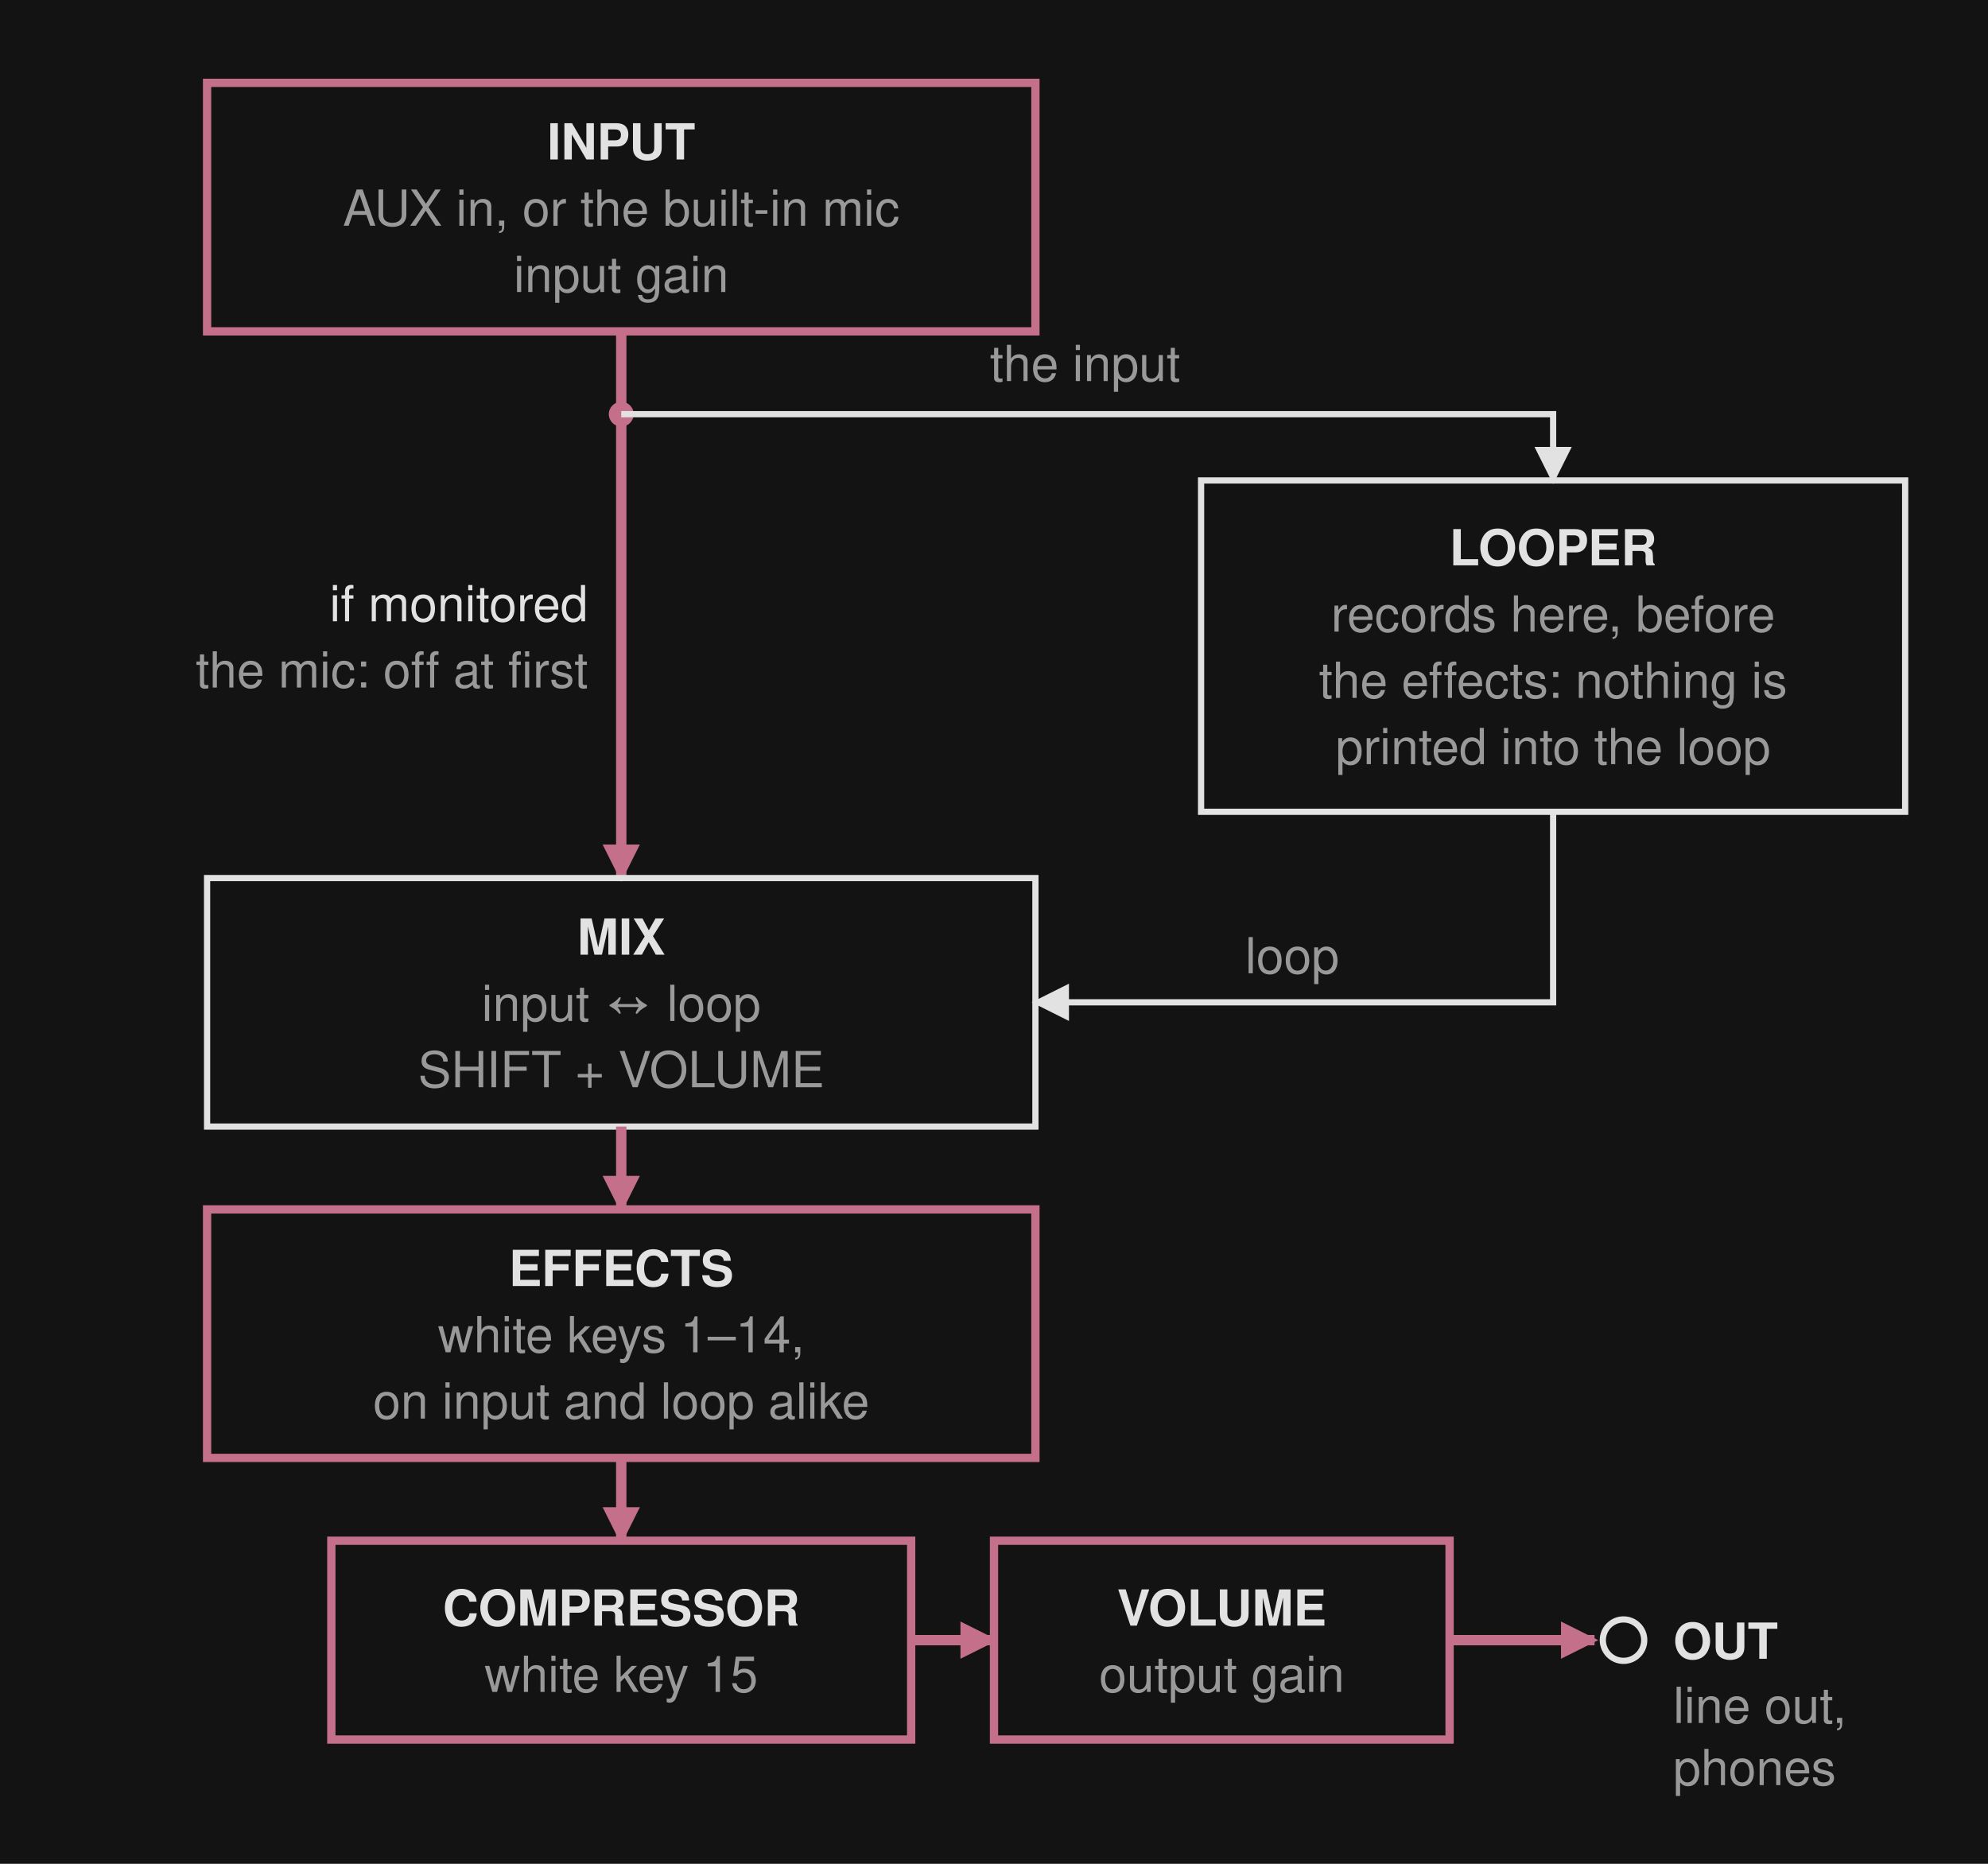
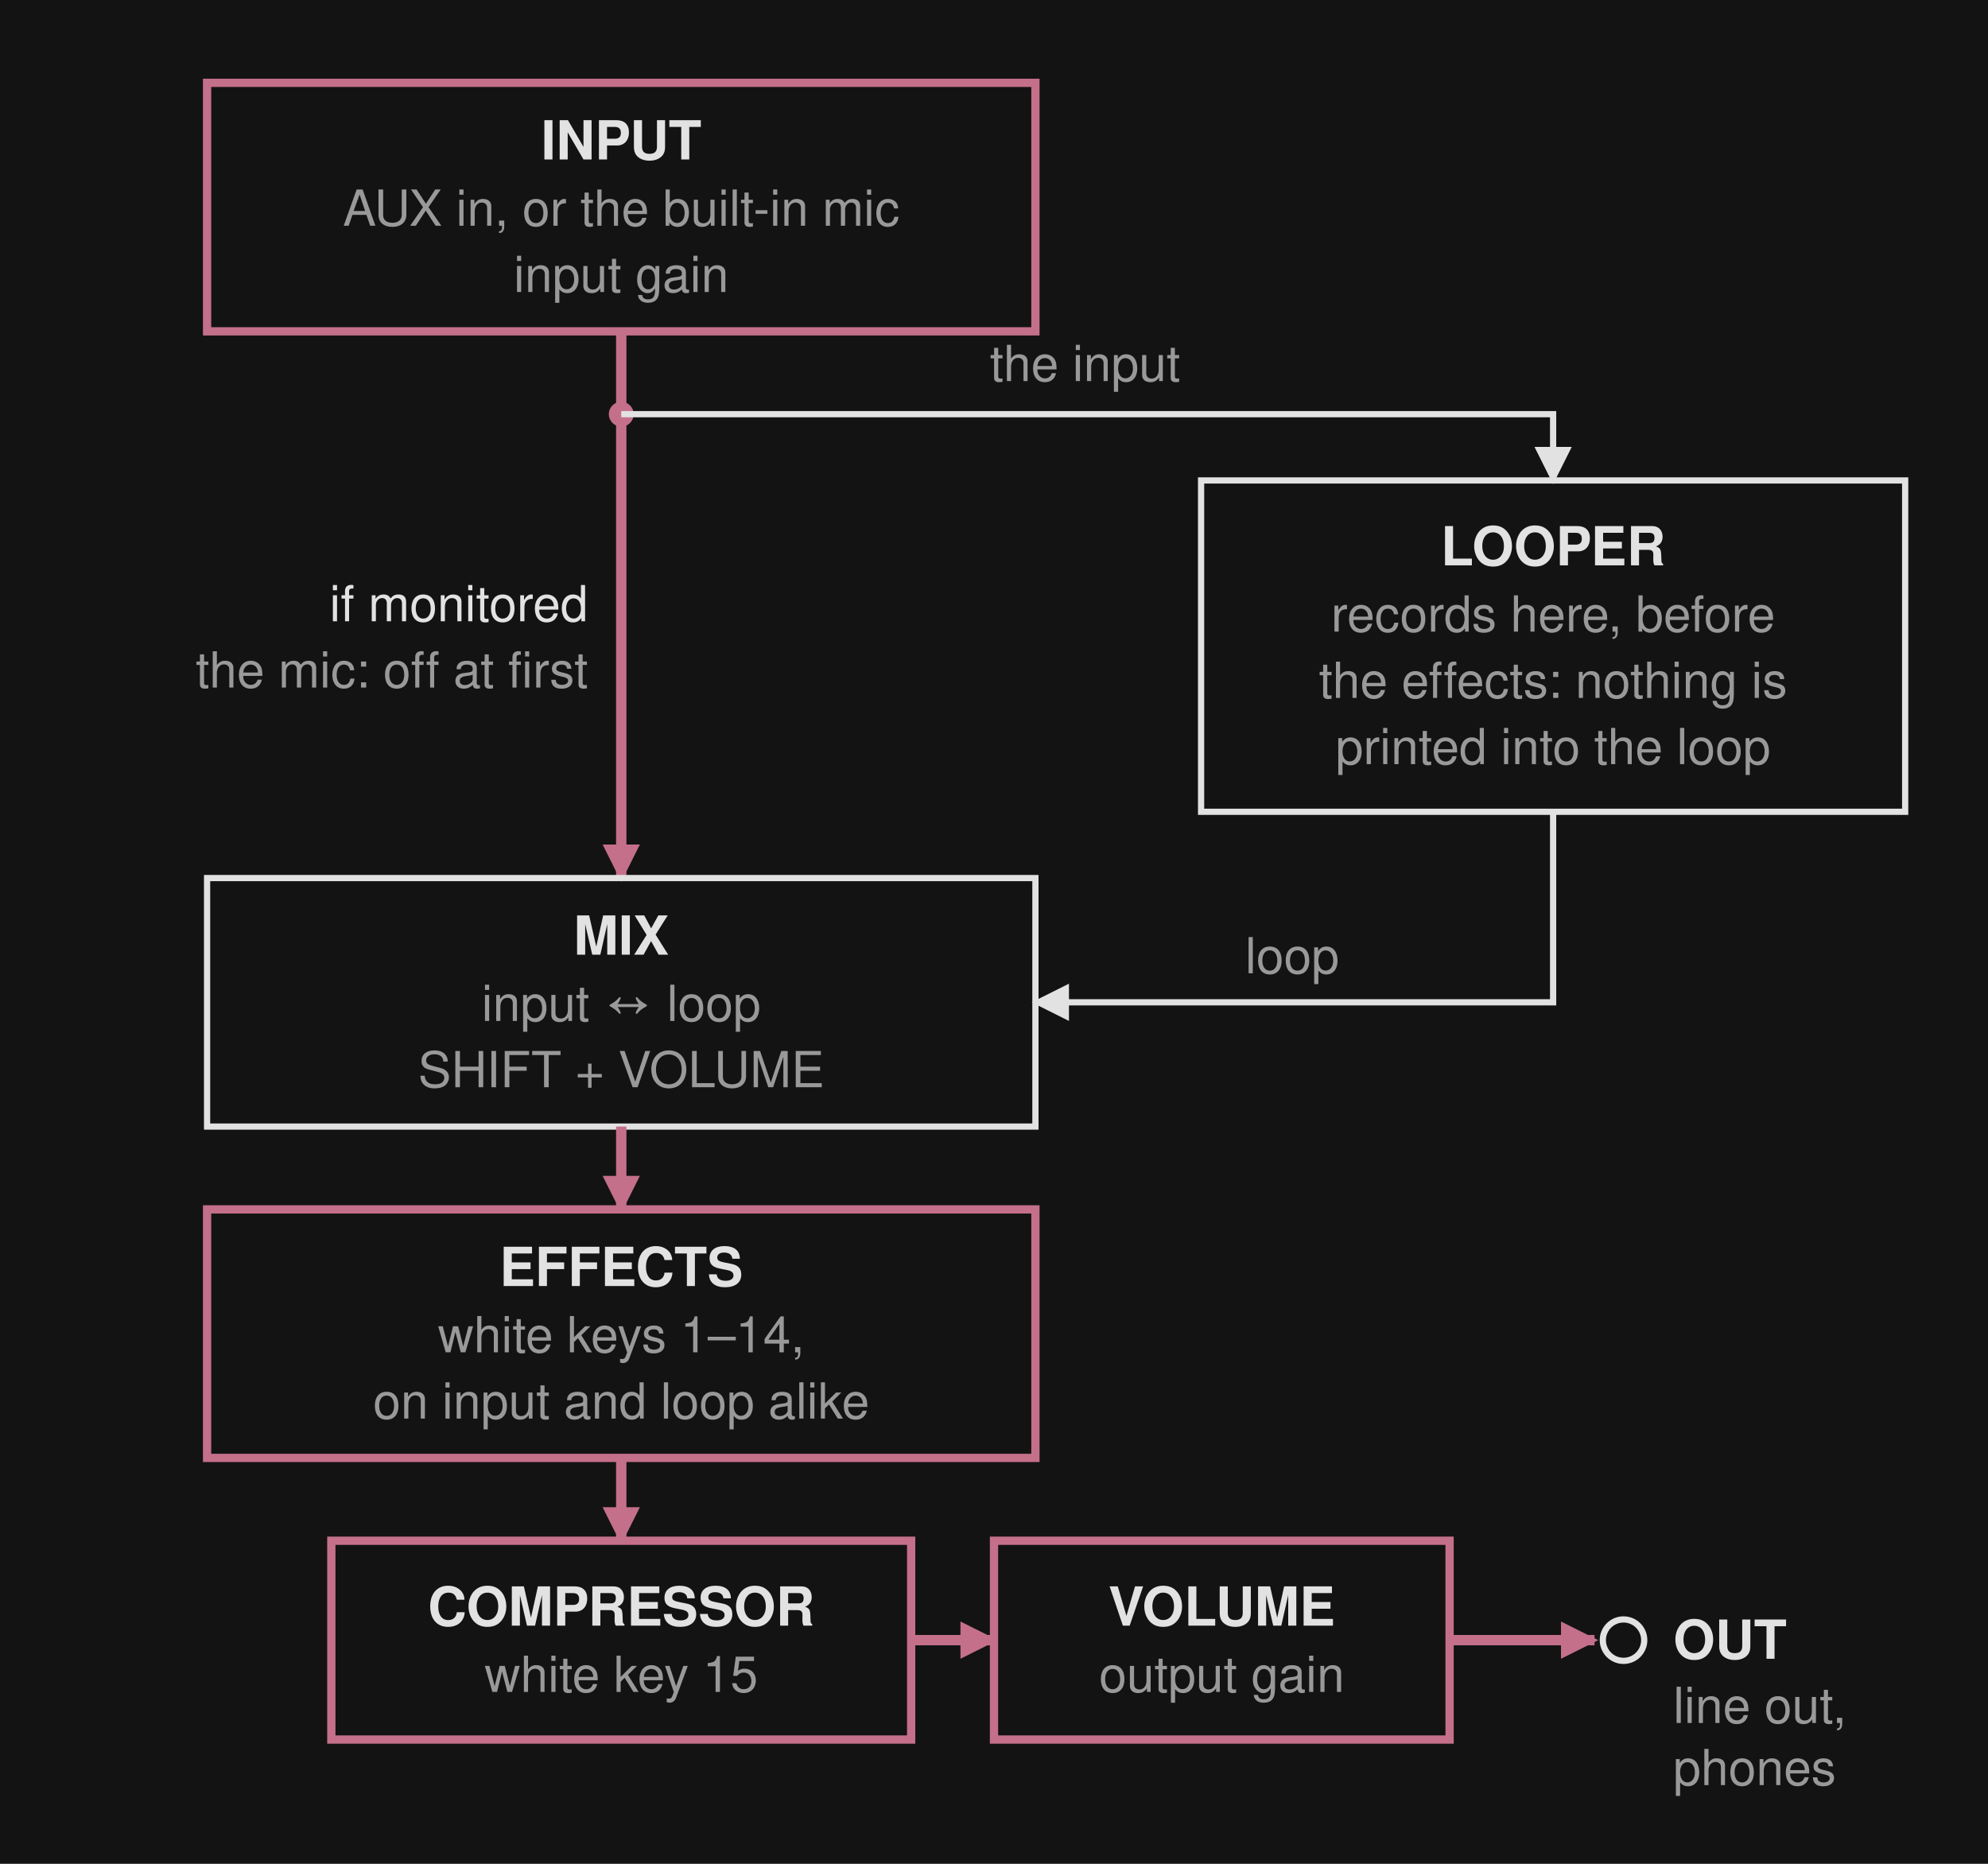
<svg xmlns="http://www.w3.org/2000/svg" viewBox="0 0 480 450" width="480" height="450" role="img" aria-labelledby="title desc">
-   <style>text{font-family:'Hanken Grotesk', Helvetica, Arial, sans-serif;fill:#e2e2e2;text-anchor:middle}.as{text-anchor:start}.ae{text-anchor:end}.m{fill:#999999}.gt{fill:#131314}.b{fill:none;stroke:#e2e2e2;stroke-width:1.5}.ba{fill:none;stroke:#c4708a;stroke-width:2}.la{fill:none;stroke:#c4708a;stroke-width:2.5}.ls{fill:none;stroke:#e2e2e2;stroke-width:1.5}.lc{fill:none;stroke:#999999;stroke-width:1.5;stroke-dasharray:5 4}.da{fill:#c4708a}.ds{fill:#e2e2e2}.sw{stroke:#c4708a;stroke-width:2.5;stroke-linecap:round}.g{fill:#c4708a}.wk{fill:#e2e2e2;stroke:#131314;stroke-width:1}.dk{fill:#39393a;stroke:#e2e2e2;stroke-width:1.2}.sk{fill:#c4708a;stroke:#e2e2e2;stroke-width:1.2}.led{fill:none;stroke:#999999;stroke-width:1}</style>
+   <style>svg{font-size:13px}text{font-family:'Hanken Grotesk', Helvetica, Arial, sans-serif;fill:#e2e2e2;text-anchor:middle}.as{text-anchor:start}.ae{text-anchor:end}.m{fill:#999999}.gt{fill:#131314}.b{fill:none;stroke:#e2e2e2;stroke-width:1.5}.ba{fill:none;stroke:#c4708a;stroke-width:2}.la{fill:none;stroke:#c4708a;stroke-width:2.5}.ls{fill:none;stroke:#e2e2e2;stroke-width:1.5}.lc{fill:none;stroke:#999999;stroke-width:1.5;stroke-dasharray:5 4}.da{fill:#c4708a}.ds{fill:#e2e2e2}.sw{stroke:#c4708a;stroke-width:2.5;stroke-linecap:round}.g{fill:#c4708a}.wk{fill:#e2e2e2;stroke:#131314;stroke-width:1}.dk{fill:#39393a;stroke:#e2e2e2;stroke-width:1.2}.sk{fill:#c4708a;stroke:#e2e2e2;stroke-width:1.2}.led{fill:none;stroke:#999999;stroke-width:1}</style>
  <defs>
    <marker id="ma" viewBox="0 0 10 10" refX="9" refY="5" markerWidth="9" markerHeight="9" markerUnits="userSpaceOnUse" orient="auto">
      <path d="M0,0L10,5L0,10z" fill="#c4708a" />
    </marker>
    <marker id="ms" viewBox="0 0 10 10" refX="9" refY="5" markerWidth="9" markerHeight="9" markerUnits="userSpaceOnUse" orient="auto">
      <path d="M0,0L10,5L0,10z" fill="#e2e2e2" />
    </marker>
    <marker id="mc" viewBox="0 0 10 10" refX="9" refY="5" markerWidth="9" markerHeight="9" markerUnits="userSpaceOnUse" orient="auto">
      <path d="M0,0L10,5L0,10z" fill="#999999" />
    </marker>
  </defs>
  <rect width="480" height="450" fill="#131314" />
  <rect x="50" y="20" width="200" height="60" class="ba" />
  <text x="150" y="38.5" class="t" font-weight="bold">INPUT</text>
  <text x="150" y="54.5" class="m" font-size="12">AUX in, or the built-in mic</text>
  <text x="150" y="70.5" class="m" font-size="12">input gain</text>
  <polyline points="150,80 150,212" class="la" marker-end="url(#ma)" />
  <circle cx="150" cy="100" r="3" class="da" />
  <polyline points="150,100 375,100 375,116" class="ls" marker-end="url(#ms)" />
  <text x="262" y="92" class="m" font-size="12">the input</text>
  <rect x="290" y="116" width="170" height="80" class="b" />
  <text x="375" y="136.5" class="t" font-weight="bold">LOOPER</text>
  <text x="375" y="152.5" class="m" font-size="12">records here, before</text>
  <text x="375" y="168.5" class="m" font-size="12">the effects: nothing is</text>
  <text x="375" y="184.5" class="m" font-size="12">printed into the loop</text>
  <text x="142" y="150" class="t ae" font-size="12">if monitored</text>
  <text x="142" y="166" class="m ae" font-size="12">the mic: off at first</text>
  <rect x="50" y="212" width="200" height="60" class="b" />
  <text x="150" y="230.5" class="t" font-weight="bold">MIX</text>
  <text x="150" y="246.5" class="m" font-size="12">input ↔ loop</text>
  <text x="150" y="262.5" class="m" font-size="12">SHIFT + VOLUME</text>
  <polyline points="375,196 375,242 250,242" class="ls" marker-end="url(#ms)" />
  <text x="312" y="235" class="m" font-size="12">loop</text>
  <polyline points="150,272 150,292" class="la" marker-end="url(#ma)" />
  <rect x="50" y="292" width="200" height="60" class="ba" />
  <text x="150" y="310.5" class="t" font-weight="bold">EFFECTS</text>
  <text x="150" y="326.5" class="m" font-size="12">white keys 1–14,</text>
  <text x="150" y="342.5" class="m" font-size="12">on input and loop alike</text>
  <polyline points="150,352 150,372" class="la" marker-end="url(#ma)" />
  <rect x="80" y="372" width="140" height="48" class="ba" />
  <text x="150" y="392.5" class="t" font-weight="bold">COMPRESSOR</text>
  <text x="150" y="408.5" class="m" font-size="12">white key 15</text>
  <polyline points="220,396 240,396" class="la" marker-end="url(#ma)" />
  <rect x="240" y="372" width="110" height="48" class="ba" />
  <text x="295" y="392.5" class="t" font-weight="bold">VOLUME</text>
  <text x="295" y="408.5" class="m" font-size="12">output gain</text>
  <polyline points="350,396 385,396" class="la" marker-end="url(#ma)" />
  <circle cx="392" cy="396" r="5" class="b" />
  <text x="404" y="400.5" class="t as" font-weight="bold">OUT</text>
  <text x="404" y="416" class="m as" font-size="12">line out,</text>
  <text x="404" y="431" class="m as" font-size="12">phones</text>
</svg>
